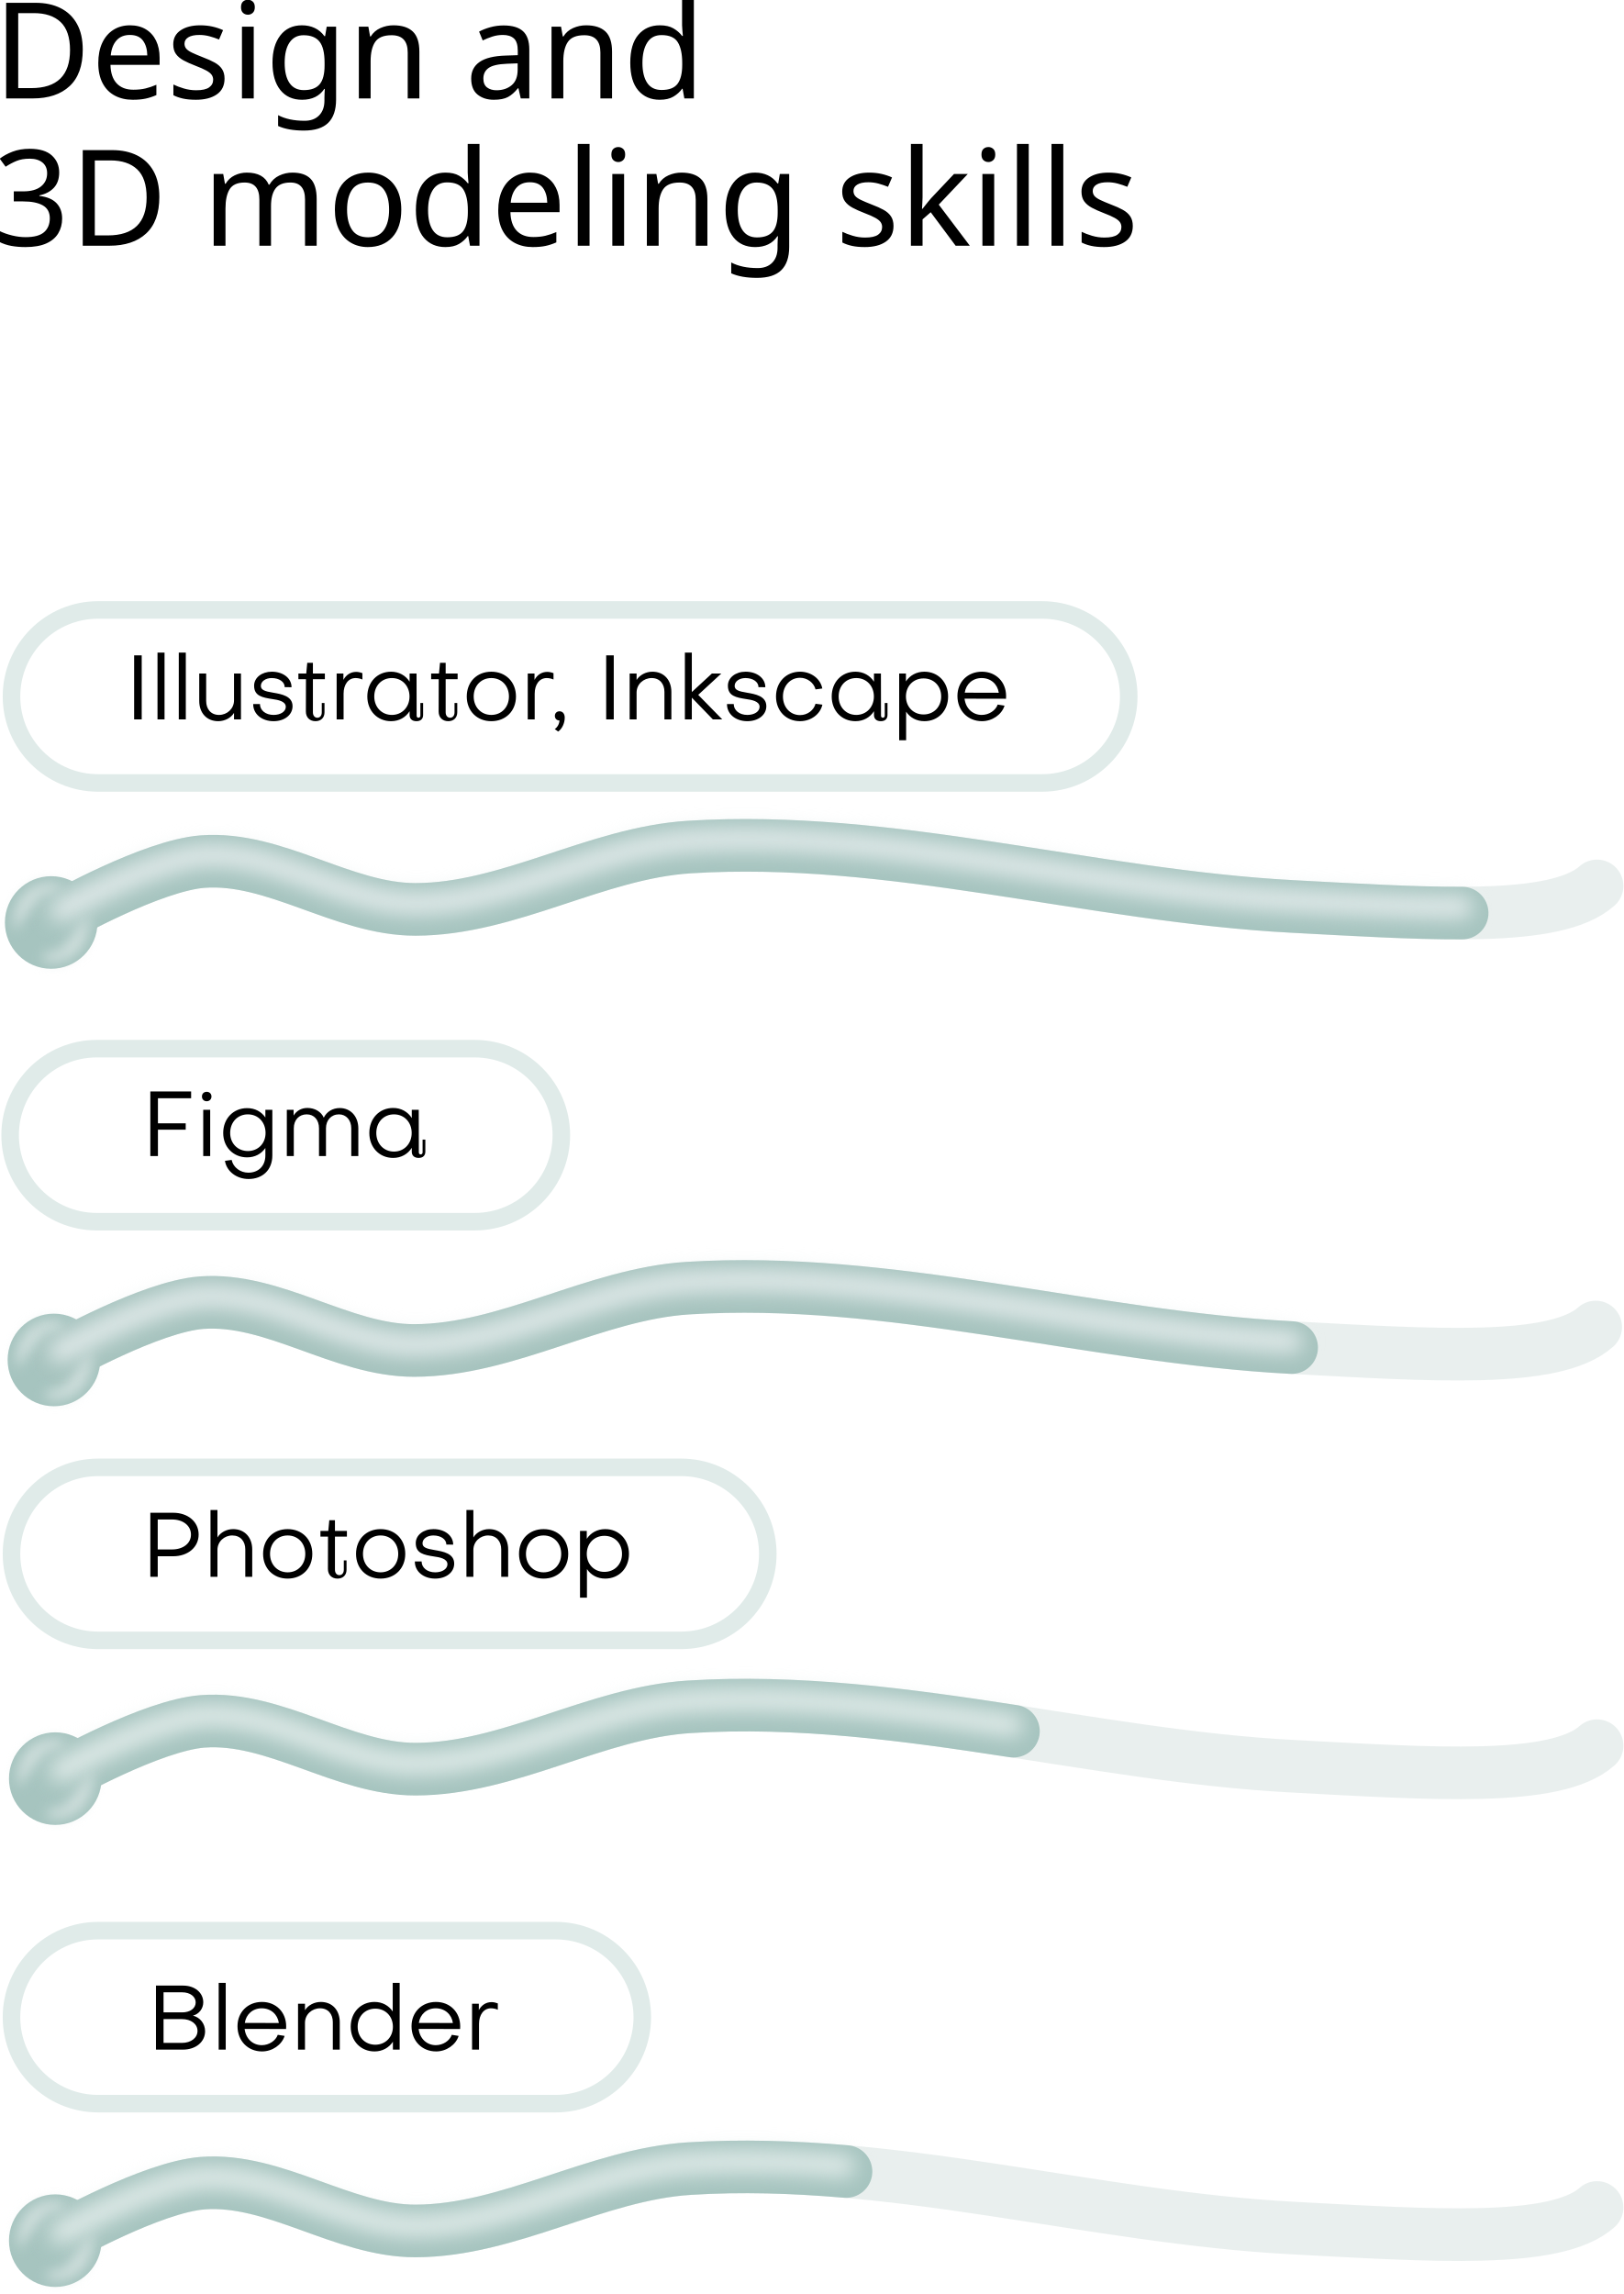
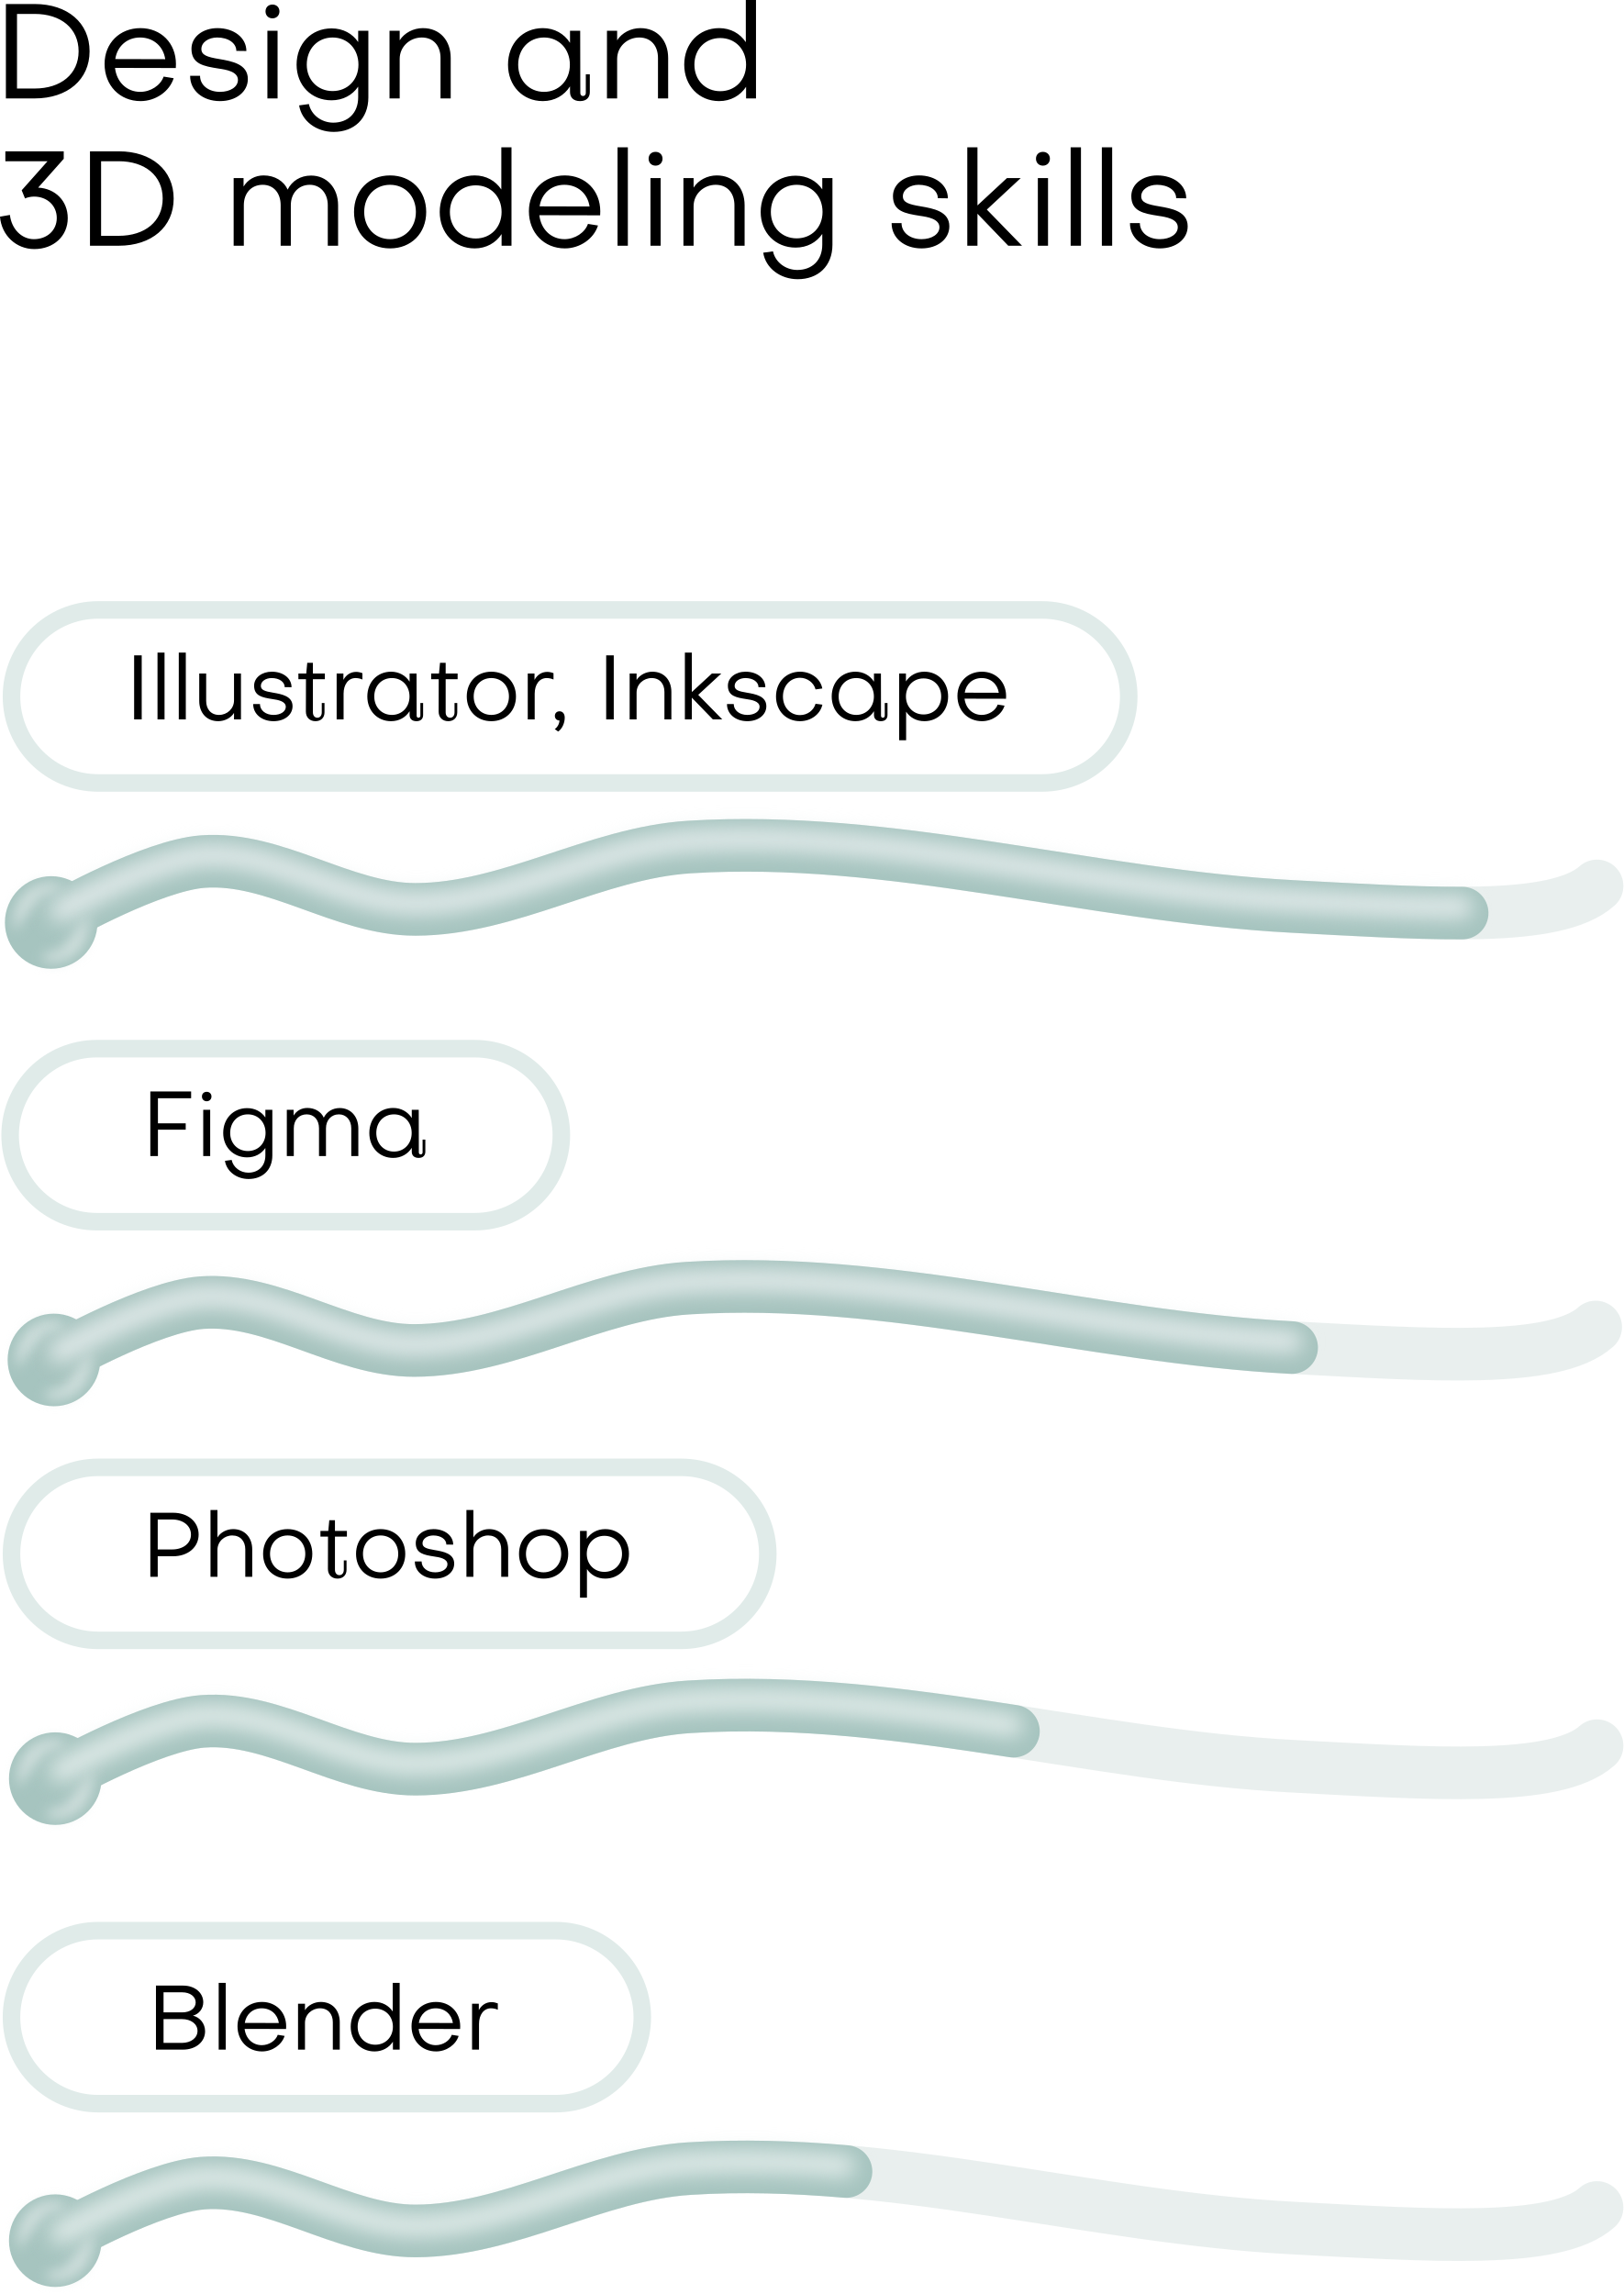
<svg xmlns="http://www.w3.org/2000/svg" xmlns:xlink="http://www.w3.org/1999/xlink" width="1851.619" height="2616.312" viewBox="0 0 1851.619 2616.312" version="1.1" id="svg1" xml:space="preserve">
  <defs id="defs1">
    <linearGradient id="linearGradient4">
      <stop style="stop-color:#e0ebe9;stop-opacity:1;" offset="0" id="stop4" />
      <stop style="stop-color:#b3cfc9;stop-opacity:1;" offset="1" id="stop5" />
    </linearGradient>
    <linearGradient xlink:href="#linearGradient4" id="linearGradient16" gradientUnits="userSpaceOnUse" gradientTransform="translate(83.72151,235.6346)" x1="3643.253" y1="4683.325" x2="3663.505" y2="4740.065" />
    <filter style="color-interpolation-filters:sRGB" id="filter60" x="-0.037" y="-0.49" width="1.074" height="1.981">
      <feGaussianBlur stdDeviation="11.422" id="feGaussianBlur60" />
    </filter>
    <filter style="color-interpolation-filters:sRGB" id="filter59" x="-0.045" y="-0.49" width="1.089" height="1.981">
      <feGaussianBlur stdDeviation="11.422" id="feGaussianBlur59" />
    </filter>
    <filter style="color-interpolation-filters:sRGB" id="filter61" x="-0.028" y="-0.491" width="1.057" height="1.981">
      <feGaussianBlur stdDeviation="11.422" id="feGaussianBlur61" />
    </filter>
    <filter style="color-interpolation-filters:sRGB" id="filter1" x="-0.294" y="-0.284" width="1.587" height="1.569">
      <feGaussianBlur stdDeviation="5.01" id="feGaussianBlur1" />
    </filter>
    <filter style="color-interpolation-filters:sRGB" id="filter1-7" x="-0.294" y="-0.284" width="1.587" height="1.569">
      <feGaussianBlur stdDeviation="5.01" id="feGaussianBlur1-5" />
    </filter>
    <filter style="color-interpolation-filters:sRGB" id="filter1-6" x="-0.294" y="-0.284" width="1.587" height="1.569">
      <feGaussianBlur stdDeviation="5.01" id="feGaussianBlur1-7" />
    </filter>
    <filter style="color-interpolation-filters:sRGB" id="filter1-7-5" x="-0.294" y="-0.284" width="1.587" height="1.569">
      <feGaussianBlur stdDeviation="5.01" id="feGaussianBlur1-5-3" />
    </filter>
  </defs>
  <g id="layer1" transform="translate(-7273.928,-4450.184)">
    <g id="g10" transform="translate(0,-112.6951)">
      <path style="fill:none;stroke:#a6c4bf;stroke-width:60;stroke-linecap:round;stroke-linejoin:round;stroke-dasharray:none;stroke-opacity:1" d="m 7342.2,6111.365 c 0,0 103.796,-58.43 161.339,-62.759 82.719,-6.223 159.863,54.631 242.816,54.501 106.713,-0.167 205.644,-64.382 312.146,-71.091 230.22,-14.502 458.345,55.637 688.702,67.788" id="path31-9" />
      <g id="g9" transform="translate(0,661.1209)">
        <g id="g2-4" transform="translate(-1.545175,-28.01678)">
          <g id="g34-8" transform="matrix(1.235173,0,0,1.2333,-1523.59,-872.1249)" style="stroke-width:0.81">
            <rect style="fill:none;fill-opacity:1;stroke:#e0ebe9;stroke-width:16.204;stroke-linecap:round;stroke-linejoin:round;stroke-miterlimit:4.7;stroke-dasharray:none;stroke-opacity:1" id="rect16-4" width="509.012" height="160" x="7133.104" y="4863.298" ry="80" rx="80" />
          </g>
          <g id="g23-1" transform="translate(-18.75,-42.36125)">
            <circle style="fill:#a6c4bf;fill-opacity:1;stroke:none;stroke-width:15;stroke-linecap:round;stroke-linejoin:round;stroke-miterlimit:4.7;stroke-dasharray:none;stroke-opacity:1" id="circle2-3" cx="7355.712" cy="5523.163" r="52.798" />
            <g id="g66-1" transform="matrix(0.9987407,0,0,0.9987308,3624.451,596.0305)" style="stroke-width:1.001">
              <path style="fill:none;stroke:#a8c2be;stroke-width:60.076;stroke-linecap:round;stroke-linejoin:round;stroke-dasharray:none;stroke-opacity:0.25" d="m 3742.758,4930.85 c 0,0 103.927,-58.504 161.542,-62.839 82.823,-6.231 160.065,54.7 243.122,54.57 106.847,-0.168 205.903,-64.464 312.539,-71.182 230.511,-14.521 458.923,55.708 689.57,67.874 158.992,8.387 300.068,18.598 347.237,-23.497" id="path33-0" />
            </g>
          </g>
          <g id="g3-8-6" transform="matrix(1.302987,0,0,1.303326,2473.678,-682.908)" style="stroke-width:0.767">
            <path style="fill:#d0dfdd;fill-opacity:1;stroke:none;stroke-width:0.767px;stroke-linecap:butt;stroke-linejoin:miter;stroke-opacity:1;filter:url(#filter1-7-5)" d="m 3737.124,4702.609 3.453,-6.905 c 0,0 -19.611,-5.939 -32.455,9.253 -12.844,15.192 -7.32,31.903 -7.32,31.903 0,0 20.302,-32.317 27.345,-33.146 7.043,-0.829 8.977,-1.105 8.977,-1.105 z" id="path2-2-4" />
            <path style="mix-blend-mode:normal;fill:#d0dfdd;fill-opacity:1;stroke:none;stroke-width:0.767px;stroke-linecap:butt;stroke-linejoin:miter;stroke-opacity:1;filter:url(#filter1-7-5)" d="m 3760.511,4736.912 3.453,-6.905 c 0,0 -19.611,-5.939 -32.455,9.253 -12.844,15.192 -7.32,31.903 -7.32,31.903 0,0 20.302,-32.317 27.345,-33.146 7.043,-0.829 8.977,-1.105 8.977,-1.105 z" id="path1-2-9" transform="rotate(180,3744.106,4746.367)" />
          </g>
        </g>
        <path d="m 7485.755,5190.151 v -7.215 h -31.682 v -28.649 h 37.851 v -7.737 h -46.529 v 73.715 h 8.678 v -30.113 z m 27.917,-22.69 h -7.947 v 52.803 h 7.947 z m -9.41,-15.161 c 0,3.137 2.196,5.437 5.437,5.437 3.137,0 5.437,-2.3 5.437,-5.437 0,-3.137 -2.3,-5.333 -5.437,-5.333 -3.241,0 -5.437,2.196 -5.437,5.333 z m 72.565,41.615 c 0,11.92 -8.469,20.598 -20.18,20.598 -11.606,0 -20.18,-8.678 -20.18,-20.598 0,-12.338 8.469,-21.226 20.18,-21.226 11.711,0 20.18,8.888 20.18,21.226 z m -19.344,52.489 c 15.684,0 27.081,-10.038 27.081,-26.976 v -51.966 h -7.947 v 8.783 c -4.496,-6.587 -11.711,-10.665 -20.807,-10.665 -15.789,0 -27.29,11.92 -27.29,28.336 0,16.102 11.502,27.813 27.29,27.813 8.888,0 16.207,-3.973 20.807,-10.665 v 8.365 c 0,12.443 -8.156,19.762 -19.448,19.762 -9.201,0 -17.252,-6.064 -19.03,-14.534 l -7.633,1.046 c 1.882,12.024 13.279,20.703 26.977,20.703 z m 104.037,-80.929 c -8.365,0 -14.952,4.287 -18.298,10.979 -2.928,-6.692 -10.038,-11.083 -18.716,-11.083 -6.796,0 -12.338,3.241 -15.684,8.678 v -6.587 h -7.737 v 52.803 h 7.947 v -31.682 c 0,-9.515 5.96,-15.893 14.743,-15.893 8.469,0 14.011,6.378 14.011,15.893 v 31.682 h 7.947 v -31.682 c 0,-9.306 6.064,-15.893 14.848,-15.893 8.156,0 14.011,6.587 14.011,15.893 v 31.682 h 8.051 v -31.577 c 0,-13.593 -8.783,-23.212 -21.121,-23.212 z m 61.795,49.666 c -11.711,0 -20.18,-8.992 -20.18,-21.226 0,-12.338 8.469,-21.226 20.18,-21.226 11.606,0 20.18,8.888 20.18,21.226 0,12.233 -8.574,21.226 -20.18,21.226 z m 20.285,-38.269 c -4.496,-7.11 -12.129,-11.502 -21.226,-11.502 -15.789,0 -27.186,12.024 -27.186,28.545 0,16.416 11.397,28.44 27.186,28.44 9.201,0 16.73,-4.391 21.226,-11.502 v 4.392 c 0,4.182 2.614,7.11 7.842,7.11 5.228,0 7.633,-3.032 7.633,-7.11 v -13.802 h -3.137 v 14.638 c 0,1.359 -0.941,2.3 -2.196,2.3 -1.255,0 -2.091,-0.941 -2.091,-2.3 l -0.104,-48.62 h -7.947 z" id="text9" style="font-size:104.56px;line-height:1;font-family:Subjectivity;-inkscape-font-specification:Subjectivity;stroke-width:1" aria-label="Figma" />
      </g>
      <path style="fill:none;stroke:#e1eaea;stroke-width:25.032;stroke-linecap:round;stroke-linejoin:round;stroke-dasharray:none;stroke-opacity:1;filter:url(#filter61)" d="m 3742.758,4729.415 c 0,0 103.927,-58.504 161.542,-62.839 82.823,-6.231 160.065,54.7 243.122,54.57 106.847,-0.168 205.903,-64.464 312.539,-71.182 230.511,-14.521 458.923,55.708 689.57,67.874" id="path32-9" transform="matrix(0.9987407,0,0,0.9987308,3604.156,1381.092)" />
    </g>
    <g id="g11" transform="translate(0,-112.6951)">
      <g id="g35" transform="matrix(1.235173,0,0,1.2333,-1523.589,-369.2951)" style="stroke-width:0.81">
        <rect style="fill:none;fill-opacity:1;stroke:#e0ebe9;stroke-width:16.204;stroke-linecap:round;stroke-linejoin:round;stroke-miterlimit:4.7;stroke-dasharray:none;stroke-opacity:1" id="rect15" width="1031.722" height="160" x="7133.105" y="4563.208" ry="80" rx="80" />
        <path style="font-size:53.69px;line-height:1;font-family:Subjectivity;-inkscape-font-specification:Subjectivity;stroke-width:0.81" d="m 7253.36,4605.207 h -6.998 v 59.207 h 6.998 z m 21.079,-2.52 h -6.492 v 61.727 h 6.492 z m 19.645,0 h -6.493 v 61.727 h 6.493 z m 30.691,57.611 c -7.588,0 -11.889,-5.458 -11.889,-12.933 v -25.362 h -6.408 v 25.362 c 0,10.833 6.661,18.728 17.538,18.728 5.902,0 11.72,-2.939 14.587,-7.642 v 5.963 h 6.408 v -42.411 h -6.408 v 24.858 c 0,7.726 -6.408,13.437 -13.828,13.437 z m 50.336,5.795 c 10.202,0 17.538,-5.878 17.538,-13.857 0,-9.406 -10.118,-11.169 -17.959,-12.513 -7.756,-1.26 -11.298,-2.52 -11.298,-6.298 0,-4.199 4.469,-7.223 9.95,-7.223 6.998,0 12.056,3.527 12.056,8.399 l 6.324,0.083 c 0,-8.314 -7.757,-14.361 -18.212,-14.361 -9.19,0 -16.357,5.46 -16.357,12.934 0,9.574 7.504,10.917 17.116,12.429 4.637,0.672 12.142,1.848 12.142,7.139 0,4.283 -4.722,7.475 -11.298,7.475 -7.251,0 -12.563,-4.199 -12.563,-10.078 h -6.239 c -0.084,9.154 7.842,15.873 18.802,15.873 z m 44.518,-8.146 c 0,3.023 -1.686,4.954 -4.047,4.954 -2.361,0 -4.131,-1.847 -4.131,-5.039 v -30.569 h 11.045 v -5.291 h -11.045 v -9.91 h -5.228 l -0.927,9.91 h -7.251 v 5.291 h 6.998 l -0.084,29.897 c 0,5.543 3.71,8.902 8.853,8.902 4.975,0 8.348,-3.107 8.348,-8.23 v -8.566 h -2.53 z m 31.787,-37.456 c -5.227,0 -9.275,2.771 -11.804,7.39 v -5.878 h -6.24 v 42.411 h 6.408 v -23.767 c 0,-8.482 4.385,-14.444 11.045,-14.444 1.687,0 4.132,0.337 6.324,1.344 v -5.879 c -1.939,-0.755 -3.962,-1.175 -5.733,-1.175 z m 32.967,39.807 c -9.443,0 -16.273,-7.223 -16.273,-17.048 0,-9.909 6.83,-17.048 16.273,-17.048 9.359,0 16.273,7.139 16.273,17.048 0,9.826 -6.913,17.048 -16.273,17.048 z m 16.357,-30.737 c -3.625,-5.71 -9.78,-9.237 -17.116,-9.237 -12.732,0 -21.922,9.658 -21.922,22.926 0,13.185 9.191,22.843 21.922,22.843 7.42,0 13.491,-3.527 17.116,-9.238 v 3.527 c 0,3.359 2.108,5.711 6.324,5.711 4.216,0 6.155,-2.436 6.155,-5.711 v -11.085 h -2.53 v 11.757 c 0,1.092 -0.759,1.847 -1.771,1.847 -1.011,0 -1.686,-0.756 -1.686,-1.847 l -0.084,-39.051 h -6.408 z m 41.483,28.386 c 0,3.023 -1.686,4.954 -4.047,4.954 -2.361,0 -4.132,-1.847 -4.132,-5.039 v -30.569 h 11.045 v -5.291 h -11.045 v -9.91 h -5.227 l -0.927,9.91 h -7.251 v 5.291 h 6.998 l -0.084,29.897 c 0,5.543 3.71,8.902 8.853,8.902 4.974,0 8.347,-3.107 8.347,-8.23 v -8.566 h -2.53 z m 56.744,-14.697 c 0,-13.437 -9.443,-22.926 -22.765,-22.926 -13.322,0 -22.681,9.49 -22.681,22.926 0,13.353 9.358,22.843 22.681,22.843 13.322,0 22.765,-9.49 22.765,-22.843 z m -6.492,0 c 0,9.826 -6.829,17.048 -16.273,17.048 -9.444,0 -16.273,-7.223 -16.273,-17.048 0,-9.909 6.829,-17.048 16.273,-17.048 9.443,0 16.273,7.139 16.273,17.048 z m 35.412,-22.759 c -5.228,0 -9.274,2.771 -11.804,7.39 v -5.878 h -6.239 v 42.411 h 6.408 v -23.767 c 0,-8.482 4.385,-14.444 11.046,-14.444 1.686,0 4.132,0.337 6.324,1.344 v -5.879 c -1.939,-0.755 -3.963,-1.175 -5.734,-1.175 z m 6.998,40.647 c 0,2.603 1.77,4.283 4.215,4.283 0,2.94 -1.771,6.215 -4.3,7.978 l 3.12,2.268 c 3.541,-2.352 6.071,-7.643 6.071,-12.849 0,-3.528 -1.855,-5.879 -4.806,-5.879 -2.446,0 -4.3,1.68 -4.3,4.199 z m 54.384,-55.932 h -6.999 v 59.207 h 6.999 z m 34.991,20.995 c 7.504,0 11.804,5.375 11.804,12.849 v 25.363 h 6.408 v -25.363 c 0,-10.833 -6.661,-18.727 -17.537,-18.727 -5.902,0 -11.635,2.939 -14.586,7.642 v -5.962 h -6.408 v 42.411 h 6.408 v -24.775 c 0,-7.81 6.492,-13.437 13.912,-13.437 z m 30.69,-23.515 v 61.727 h 6.408 v -20.072 l 19.392,20.072 h 8.685 l -22.175,-22.675 21.331,-19.735 h -8.684 l -18.549,17.132 v -36.448 z m 57.671,63.406 c 10.203,0 17.538,-5.878 17.538,-13.857 0,-9.406 -10.118,-11.169 -17.959,-12.513 -7.757,-1.26 -11.298,-2.52 -11.298,-6.298 0,-4.199 4.469,-7.223 9.949,-7.223 6.998,0 12.057,3.527 12.057,8.399 l 6.324,0.083 c 0,-8.314 -7.757,-14.361 -18.212,-14.361 -9.19,0 -16.357,5.46 -16.357,12.934 0,9.574 7.504,10.917 17.116,12.429 4.638,0.672 12.142,1.848 12.142,7.139 0,4.283 -4.722,7.475 -11.299,7.475 -7.251,0 -12.563,-4.199 -12.563,-10.078 h -6.239 c -0.084,9.154 7.841,15.873 18.802,15.873 z m 69.223,-30.234 c -1.602,-8.986 -10.286,-15.536 -20.573,-15.536 -12.816,0 -22.174,9.658 -22.174,22.926 0,13.269 9.275,22.843 22.174,22.843 10.034,0 18.718,-6.383 20.658,-15.285 l -6.324,-0.84 c -1.687,6.047 -7.42,10.498 -14.334,10.498 -9.021,0 -15.767,-7.222 -15.767,-17.216 0,-9.993 6.83,-17.3 15.767,-17.3 6.746,0 12.732,4.535 14.334,10.749 z m 31.365,24.439 c -9.443,0 -16.273,-7.223 -16.273,-17.048 0,-9.909 6.829,-17.048 16.273,-17.048 9.359,0 16.273,7.139 16.273,17.048 0,9.826 -6.914,17.048 -16.273,17.048 z m 16.357,-30.737 c -3.626,-5.71 -9.78,-9.237 -17.116,-9.237 -12.732,0 -21.922,9.658 -21.922,22.926 0,13.185 9.191,22.843 21.922,22.843 7.42,0 13.49,-3.527 17.116,-9.238 v 3.527 c 0,3.359 2.108,5.711 6.324,5.711 4.216,0 6.155,-2.436 6.155,-5.711 v -11.085 h -2.53 v 11.757 c 0,1.092 -0.759,1.847 -1.771,1.847 -1.012,0 -1.686,-0.756 -1.686,-1.847 l -0.084,-39.051 h -6.408 z m 62.056,13.689 c 0,9.574 -6.829,16.628 -16.273,16.628 -9.443,0 -16.273,-7.055 -16.273,-16.628 0,-9.658 6.829,-16.712 16.273,-16.712 9.359,0 16.273,6.887 16.273,16.712 z m -32.377,40.479 v -26.454 c 3.625,5.543 9.612,8.818 16.863,8.818 12.732,0 21.922,-9.658 21.922,-22.843 0,-13.269 -9.275,-22.926 -21.922,-22.926 -7.335,0 -13.406,3.443 -17.032,8.986 v -7.306 h -6.239 v 61.726 z m 54.13,-44.006 c 1.181,-7.978 7.336,-13.521 15.598,-13.521 8.431,0 14.671,5.543 15.851,13.605 z m 30.438,11.002 c -1.939,5.543 -8.178,9.574 -14.755,9.574 -8.431,0 -14.839,-6.131 -15.851,-15.033 l 38.279,0.083 c 0.084,-0.924 0.084,-1.764 0.084,-2.519 0,-13.017 -9.359,-22.507 -22.343,-22.507 -13.153,0 -22.597,9.49 -22.597,22.423 0,13.521 9.527,23.347 22.681,23.347 9.443,0 18.212,-6.047 20.826,-14.361 z" id="text3" aria-label="Illustrator, Inkscape" />
      </g>
      <circle style="fill:#a6c4bf;fill-opacity:1;stroke:none;stroke-width:15;stroke-linecap:round;stroke-linejoin:round;stroke-miterlimit:4.7;stroke-dasharray:none;stroke-opacity:1" id="circle1" cx="7332.322" cy="5614.979" r="52.798" />
      <path style="fill:none;stroke:#a8c2be;stroke-width:60;stroke-linecap:round;stroke-linejoin:round;stroke-dasharray:none;stroke-opacity:0.25" d="m 7343.746,5608.296 c 0,0 103.796,-58.43 161.339,-62.759 82.719,-6.223 159.863,54.631 242.816,54.501 106.713,-0.167 205.644,-64.382 312.146,-71.091 230.22,-14.502 458.345,55.637 688.702,67.788 158.791,8.376 299.69,18.575 346.799,-23.467" id="path30-9" />
      <path style="fill:none;stroke:#a6c4bf;stroke-width:60;stroke-linecap:round;stroke-linejoin:round;stroke-dasharray:none;stroke-opacity:1" d="m 7343.746,5608.296 c 0,0 103.796,-58.43 161.339,-62.759 82.719,-6.223 159.863,54.631 242.816,54.501 106.713,-0.167 205.644,-64.382 312.146,-71.091 230.22,-14.502 458.345,55.637 688.702,67.788 69.941,3.689 136.411,7.732 192.924,7.509" id="path3" />
      <path style="fill:none;stroke:#e1eaea;stroke-width:25.032;stroke-linecap:round;stroke-linejoin:round;stroke-dasharray:none;stroke-opacity:1;filter:url(#filter61)" d="m 3742.758,4729.415 c 0,0 103.927,-58.504 161.542,-62.839 82.823,-6.231 160.065,54.7 243.122,54.57 106.847,-0.168 205.903,-64.464 312.539,-71.182 230.511,-14.521 458.923,55.708 689.57,67.874 70.029,3.694 136.583,7.742 193.167,7.519" id="path4" transform="matrix(0.9987407,0,0,0.9987308,3605.701,878.0219)" />
      <path style="fill:#d0dfdd;fill-opacity:1;stroke:none;stroke-width:0.767px;stroke-linecap:butt;stroke-linejoin:miter;stroke-opacity:1;filter:url(#filter1)" d="m 3737.124,4702.609 3.453,-6.905 c 0,0 -19.611,-5.939 -32.455,9.253 -12.844,15.192 -7.32,31.903 -7.32,31.903 0,0 20.302,-32.317 27.345,-33.146 7.043,-0.829 8.977,-1.105 8.977,-1.105 z" id="path2" transform="matrix(1.302987,0,0,1.303326,2469.038,-548.7301)" />
      <path style="mix-blend-mode:normal;fill:#d0dfdd;fill-opacity:1;stroke:none;stroke-width:0.767px;stroke-linecap:butt;stroke-linejoin:miter;stroke-opacity:1;filter:url(#filter1)" d="m 3760.511,4736.912 3.453,-6.905 c 0,0 -19.611,-5.939 -32.455,9.253 -12.844,15.192 -7.32,31.903 -7.32,31.903 0,0 20.302,-32.317 27.345,-33.146 7.043,-0.829 8.977,-1.105 8.977,-1.105 z" id="path1" transform="matrix(-1.302987,0,0,-1.303326,12226.08,11823.397)" />
    </g>
    <g id="g2" transform="translate(0,997.9126)">
      <g id="g34" transform="matrix(1.235173,0,0,1.2333,-1523.59,-872.1249)" style="stroke-width:0.81">
        <rect style="fill:none;fill-opacity:1;stroke:#e0ebe9;stroke-width:16.204;stroke-linecap:round;stroke-linejoin:round;stroke-miterlimit:4.7;stroke-dasharray:none;stroke-opacity:1" id="rect16" width="698.412" height="160" x="7133.105" y="4863.298" ry="80" rx="80" />
        <path style="font-size:53.69px;line-height:1;font-family:Subjectivity;-inkscape-font-specification:Subjectivity;stroke-width:0.81" d="m 7281.388,4911.511 c 10.286,0 17.453,5.795 17.453,13.941 0.084,8.062 -7.167,13.773 -17.453,13.773 h -13.238 v -27.714 z m -13.238,34.012 h 14.165 c 13.828,0 23.608,-8.398 23.608,-20.072 0,-11.757 -9.78,-20.155 -23.523,-20.155 h -21.079 v 59.207 h 6.829 z m 87.266,-6.383 c 0,-10.834 -6.83,-18.728 -17.622,-18.728 -5.902,0 -11.635,2.939 -14.502,7.726 v -25.362 h -6.408 v 61.726 h 6.408 v -24.775 c 0,-7.81 6.324,-13.437 13.659,-13.437 7.589,0 12.057,5.375 12.057,12.849 v 25.362 h 6.408 z m 55.48,4.199 c 0,-13.437 -9.444,-22.927 -22.765,-22.927 -13.322,0 -22.681,9.49 -22.681,22.927 0,13.353 9.359,22.843 22.681,22.843 13.322,0 22.765,-9.49 22.765,-22.843 z m -6.492,0 c 0,9.826 -6.83,17.048 -16.273,17.048 -9.443,0 -16.273,-7.222 -16.273,-17.048 0,-9.91 6.829,-17.048 16.273,-17.048 9.443,0 16.273,7.138 16.273,17.048 z m 35.581,14.697 c 0,3.023 -1.686,4.955 -4.047,4.955 -2.361,0 -4.132,-1.847 -4.132,-5.039 v -30.57 h 11.045 v -5.291 h -11.045 v -9.909 h -5.228 l -0.928,9.909 H 7418.4 v 5.291 h 6.998 l -0.084,29.897 c 0,5.543 3.71,8.902 8.853,8.902 4.975,0 8.347,-3.107 8.347,-8.23 v -8.566 h -2.53 z m 56.744,-14.697 c 0,-13.437 -9.443,-22.927 -22.765,-22.927 -13.322,0 -22.681,9.49 -22.681,22.927 0,13.353 9.359,22.843 22.681,22.843 13.322,0 22.765,-9.49 22.765,-22.843 z m -6.492,0 c 0,9.826 -6.829,17.048 -16.273,17.048 -9.443,0 -16.273,-7.222 -16.273,-17.048 0,-9.91 6.83,-17.048 16.273,-17.048 9.443,0 16.273,7.138 16.273,17.048 z m 34.148,22.843 c 10.202,0 17.537,-5.879 17.537,-13.857 0,-9.406 -10.118,-11.169 -17.959,-12.513 -7.756,-1.259 -11.298,-2.519 -11.298,-6.298 0,-4.199 4.469,-7.222 9.95,-7.222 6.998,0 12.057,3.527 12.057,8.398 l 6.324,0.083 c 0,-8.314 -7.757,-14.361 -18.212,-14.361 -9.19,0 -16.357,5.458 -16.357,12.933 0,9.573 7.504,10.917 17.116,12.429 4.637,0.672 12.142,1.848 12.142,7.139 0,4.283 -4.722,7.474 -11.298,7.474 -7.251,0 -12.563,-4.199 -12.563,-10.078 h -6.239 c -0.084,9.154 7.841,15.872 18.802,15.872 z m 67.368,-27.042 c 0,-10.834 -6.83,-18.728 -17.622,-18.728 -5.901,0 -11.635,2.939 -14.502,7.726 v -25.362 h -6.408 v 61.726 h 6.408 v -24.775 c 0,-7.81 6.324,-13.437 13.659,-13.437 7.588,0 12.057,5.375 12.057,12.849 v 25.362 h 6.409 z m 55.478,4.199 c 0,-13.437 -9.443,-22.927 -22.765,-22.927 -13.322,0 -22.68,9.49 -22.68,22.927 0,13.353 9.359,22.843 22.68,22.843 13.322,0 22.765,-9.49 22.765,-22.843 z m -6.492,0 c 0,9.826 -6.83,17.048 -16.273,17.048 -9.443,0 -16.273,-7.222 -16.273,-17.048 0,-9.91 6.83,-17.048 16.273,-17.048 9.443,0 16.273,7.138 16.273,17.048 z m 56.154,0 c 0,9.574 -6.829,16.628 -16.273,16.628 -9.444,0 -16.273,-7.054 -16.273,-16.628 0,-9.658 6.83,-16.712 16.273,-16.712 9.359,0 16.273,6.886 16.273,16.712 z m -32.377,40.478 v -26.454 c 3.626,5.543 9.612,8.818 16.863,8.818 12.732,0 21.922,-9.658 21.922,-22.843 0,-13.269 -9.275,-22.927 -21.922,-22.927 -7.335,0 -13.406,3.443 -17.032,8.986 v -7.307 h -6.239 v 61.726 z" id="text4-5" aria-label="Photoshop" />
      </g>
      <g id="g23" transform="translate(-18.75,-42.36125)">
        <circle style="fill:#a6c4bf;fill-opacity:1;stroke:none;stroke-width:15;stroke-linecap:round;stroke-linejoin:round;stroke-miterlimit:4.7;stroke-dasharray:none;stroke-opacity:1" id="circle2" cx="7355.712" cy="5523.163" r="52.798" />
        <g id="g66" transform="matrix(0.9987407,0,0,0.9987308,3624.451,596.0305)" style="stroke-width:1.001">
          <path style="fill:none;stroke:#a8c2be;stroke-width:60.076;stroke-linecap:round;stroke-linejoin:round;stroke-dasharray:none;stroke-opacity:0.25" d="m 3742.758,4930.85 c 0,0 103.927,-58.504 161.542,-62.839 82.823,-6.231 160.065,54.7 243.122,54.57 106.847,-0.168 205.903,-64.464 312.539,-71.182 230.511,-14.521 458.923,55.708 689.57,67.874 158.992,8.387 300.068,18.598 347.237,-23.497" id="path33" />
          <path style="fill:none;stroke:#a6c4bf;stroke-width:60.076;stroke-linecap:round;stroke-linejoin:round;stroke-dasharray:none;stroke-opacity:1" d="m 3742.758,4930.85 c 0,0 103.927,-58.504 161.542,-62.839 82.823,-6.231 160.065,54.7 243.122,54.57 106.847,-0.168 205.903,-64.464 312.539,-71.182 123.808,-7.799 247.011,8.85 370.281,27.821" id="path43" />
          <path style="fill:none;stroke:#e0ebe9;stroke-width:25.032;stroke-linecap:round;stroke-linejoin:round;stroke-dasharray:none;stroke-opacity:1;filter:url(#filter60)" d="m 3742.758,4924.508 c 0,0 103.927,-58.504 161.542,-62.839 82.823,-6.231 160.065,54.7 243.122,54.57 106.847,-0.168 205.903,-64.464 312.539,-71.182 123.301,-7.767 246.002,8.714 368.765,27.587" id="path34" />
        </g>
      </g>
      <g id="g3-8" transform="matrix(1.302987,0,0,1.303326,2473.678,-682.908)" style="stroke-width:0.767">
        <path style="fill:#d0dfdd;fill-opacity:1;stroke:none;stroke-width:0.767px;stroke-linecap:butt;stroke-linejoin:miter;stroke-opacity:1;filter:url(#filter1-7)" d="m 3737.124,4702.609 3.453,-6.905 c 0,0 -19.611,-5.939 -32.455,9.253 -12.844,15.192 -7.32,31.903 -7.32,31.903 0,0 20.302,-32.317 27.345,-33.146 7.043,-0.829 8.977,-1.105 8.977,-1.105 z" id="path2-2" />
        <path style="mix-blend-mode:normal;fill:#d0dfdd;fill-opacity:1;stroke:none;stroke-width:0.767px;stroke-linecap:butt;stroke-linejoin:miter;stroke-opacity:1;filter:url(#filter1-7)" d="m 3760.511,4736.912 3.453,-6.905 c 0,0 -19.611,-5.939 -32.455,9.253 -12.844,15.192 -7.32,31.903 -7.32,31.903 0,0 20.302,-32.317 27.345,-33.146 7.043,-0.829 8.977,-1.105 8.977,-1.105 z" id="path1-2" transform="rotate(180,3744.106,4746.367)" />
      </g>
    </g>
    <g id="g4" transform="translate(0,997.9126)">
      <g id="g33" transform="matrix(1.235173,0,0,1.2333,-1523.59,-713.8364)" style="stroke-width:0.81">
        <rect style="fill:none;fill-opacity:1;stroke:#e0ebe9;stroke-width:16.204;stroke-linecap:round;stroke-linejoin:round;stroke-miterlimit:4.7;stroke-dasharray:none;stroke-opacity:1" id="rect17" width="582.512" height="160" x="7133.105" y="5163.391" ry="80" rx="80" />
        <path style="font-size:53.69px;line-height:1;font-family:Subjectivity;-inkscape-font-specification:Subjectivity;stroke-width:0.81" d="m 7290.553,5245.197 c 8.347,0 14.334,4.534 14.334,10.917 0,6.383 -5.987,11.085 -14.334,11.085 h -17.032 v -22.002 z m 12.647,-15.453 c 0,5.458 -5.143,9.237 -12.395,9.237 h -17.285 v -18.559 h 17.285 c 7.251,0 12.395,3.947 12.395,9.322 z m -2.53,12.261 c 5.565,-1.428 9.528,-6.467 9.528,-12.345 0,-8.902 -7.841,-15.453 -18.549,-15.453 h -25.126 v 59.206 h 24.957 c 11.804,0 20.404,-7.138 20.404,-16.964 0,-6.971 -4.637,-12.933 -11.214,-14.445 z m 30.27,-30.318 h -6.492 v 61.726 h 6.492 z m 17.622,37.036 c 1.18,-7.978 7.335,-13.521 15.598,-13.521 8.431,0 14.671,5.543 15.851,13.605 z m 30.438,11.002 c -1.939,5.542 -8.178,9.574 -14.755,9.574 -8.432,0 -14.84,-6.131 -15.851,-15.033 l 38.279,0.084 c 0.084,-0.924 0.084,-1.764 0.084,-2.52 0,-13.017 -9.359,-22.507 -22.343,-22.507 -13.153,0 -22.597,9.49 -22.597,22.423 0,13.521 9.528,23.346 22.681,23.346 9.443,0 18.212,-6.046 20.826,-14.361 z m 39.038,-24.523 c 7.504,0 11.804,5.375 11.804,12.849 v 25.362 h 6.408 v -25.362 c 0,-10.833 -6.661,-18.727 -17.538,-18.727 -5.902,0 -11.635,2.939 -14.586,7.642 v -5.963 h -6.408 v 42.41 h 6.408 v -24.774 c 0,-7.81 6.492,-13.437 13.912,-13.437 z m 34.738,17.048 c 0,-9.658 6.829,-16.712 16.273,-16.712 9.443,0 16.273,7.055 16.273,16.712 0,9.574 -6.829,16.628 -16.273,16.628 -9.359,0 -16.273,-6.887 -16.273,-16.628 z m 32.377,-40.563 v 26.454 c -3.625,-5.459 -9.612,-8.818 -16.778,-8.818 -12.732,0 -22.006,9.657 -22.006,22.927 0,13.185 9.274,22.843 22.006,22.843 7.251,0 13.322,-3.443 16.947,-8.986 v 7.306 h 6.24 v -61.726 z m 24.115,37.036 c 1.18,-7.978 7.335,-13.521 15.598,-13.521 8.432,0 14.671,5.543 15.852,13.605 z m 30.438,11.002 c -1.939,5.542 -8.179,9.574 -14.755,9.574 -8.432,0 -14.84,-6.131 -15.851,-15.033 l 38.279,0.084 c 0.084,-0.924 0.084,-1.764 0.084,-2.52 0,-13.017 -9.359,-22.507 -22.343,-22.507 -13.154,0 -22.597,9.49 -22.597,22.423 0,13.521 9.528,23.346 22.681,23.346 9.443,0 18.212,-6.046 20.826,-14.361 z m 36.761,-30.234 c -5.227,0 -9.274,2.772 -11.804,7.391 v -5.879 h -6.239 v 42.41 h 6.408 v -23.767 c 0,-8.482 4.384,-14.445 11.045,-14.445 1.686,0 4.132,0.337 6.324,1.344 v -5.879 c -1.939,-0.755 -3.963,-1.176 -5.734,-1.176 z" id="text5" aria-label="Blender" />
      </g>
      <g id="g24" transform="translate(-18.75,275.5079)">
        <circle style="fill:#a6c4bf;fill-opacity:1;stroke:none;stroke-width:15;stroke-linecap:round;stroke-linejoin:round;stroke-miterlimit:4.7;stroke-dasharray:none;stroke-opacity:1" id="circle3" cx="7355.712" cy="5732.237" r="52.798" />
        <g id="g65" transform="matrix(0.9987407,0,0,0.9987308,3624.451,610.5178)" style="stroke-width:1.001">
          <path style="fill:none;stroke:#a8c2be;stroke-width:60.076;stroke-linecap:round;stroke-linejoin:round;stroke-dasharray:none;stroke-opacity:0.25" d="m 3742.758,5125.415 c 0,0 103.927,-58.504 161.542,-62.839 82.823,-6.231 160.065,54.7 243.122,54.57 106.847,-0.168 205.903,-64.464 312.539,-71.182 230.511,-14.521 458.923,55.708 689.57,67.874 158.992,8.387 300.068,18.598 347.237,-23.497" id="path35" />
          <path style="fill:none;stroke:#a6c4bf;stroke-width:60.076;stroke-linecap:round;stroke-linejoin:round;stroke-dasharray:none;stroke-opacity:1" d="m 3742.758,5125.415 c 0,0 103.927,-58.504 161.542,-62.839 82.823,-6.231 160.065,54.7 243.122,54.57 106.847,-0.168 205.903,-64.464 312.539,-71.182 59.81,-3.768 119.478,-1.83 179.081,3.319" id="path44" />
          <path style="fill:none;stroke:#e0ebe9;stroke-width:25.032;stroke-linecap:round;stroke-linejoin:round;stroke-dasharray:none;stroke-opacity:1;filter:url(#filter59)" d="m 3742.758,5119.339 c 0,0 103.927,-58.504 161.542,-62.839 82.823,-6.231 160.065,54.7 243.122,54.57 106.847,-0.168 205.903,-64.464 312.539,-71.182 59.082,-3.722 118.026,-1.876 176.905,3.133" id="path36" />
        </g>
      </g>
      <g id="g3-0" transform="matrix(1.302987,0,0,1.303326,2473.678,-155.9651)" style="stroke-width:0.767">
        <path style="fill:#d0dfdd;fill-opacity:1;stroke:none;stroke-width:0.767px;stroke-linecap:butt;stroke-linejoin:miter;stroke-opacity:1;filter:url(#filter1-6)" d="m 3737.124,4702.609 3.453,-6.905 c 0,0 -19.611,-5.939 -32.455,9.253 -12.844,15.192 -7.32,31.903 -7.32,31.903 0,0 20.302,-32.317 27.345,-33.146 7.043,-0.829 8.977,-1.105 8.977,-1.105 z" id="path2-0" />
        <path style="mix-blend-mode:normal;fill:#d0dfdd;fill-opacity:1;stroke:none;stroke-width:0.767px;stroke-linecap:butt;stroke-linejoin:miter;stroke-opacity:1;filter:url(#filter1-6)" d="m 3760.511,4736.912 3.453,-6.905 c 0,0 -19.611,-5.939 -32.455,9.253 -12.844,15.192 -7.32,31.903 -7.32,31.903 0,0 20.302,-32.317 27.345,-33.146 7.043,-0.829 8.977,-1.105 8.977,-1.105 z" id="path1-3" transform="rotate(180,3744.106,4746.367)" />
      </g>
    </g>
-     <text xml:space="preserve" style="font-size:152.726px;line-height:1.1;font-family:Subjectivity;-inkscape-font-specification:Subjectivity;stroke-width:1" x="7266.139" y="4562.438" id="text11">
-       <tspan x="7266.139" y="4562.438" id="tspan12" style="stroke-width:1">Design and </tspan>
-       <tspan x="7266.139" y="4730.436" id="tspan13" style="stroke-width:1">3D modeling skills</tspan>
-     </text>
+     <g id="text11" style="font-size:152.726px;line-height:1.1;font-family:Subjectivity;-inkscape-font-specification:Subjectivity" aria-label="Design and &#10;3D modeling skills">
+       <path d="m 7376.102,4508.678 c 0,-32.378 -25.047,-53.912 -62.618,-53.912 h -32.836 v 107.672 h 32.836 c 37.571,0 62.618,-21.534 62.618,-53.76 z m -62.618,-42.611 c 29.934,0 50.094,16.494 50.094,42.611 0,25.963 -20.16,42.458 -50.094,42.458 h -20.16 v -85.068 z m 91.941,51.469 c 2.138,-14.509 13.287,-24.589 28.254,-24.589 15.273,0 26.574,10.08 28.712,24.742 z m 55.134,20.007 c -3.513,10.08 -14.814,17.411 -26.727,17.411 -15.273,0 -26.88,-11.149 -28.712,-27.338 l 69.338,0.153 c 0.153,-1.68 0.153,-3.207 0.153,-4.582 0,-23.672 -16.953,-40.931 -40.472,-40.931 -23.825,0 -40.931,17.258 -40.931,40.778 0,24.589 17.258,42.458 41.083,42.458 17.105,0 32.989,-10.996 37.723,-26.116 z m 64.298,27.949 c 18.48,0 31.767,-10.691 31.767,-25.2 0,-17.105 -18.327,-20.312 -32.531,-22.756 -14.051,-2.291 -20.465,-4.582 -20.465,-11.454 0,-7.636 8.095,-13.134 18.022,-13.134 12.676,0 21.84,6.415 21.84,15.273 l 11.454,0.153 c 0,-15.12 -14.051,-26.116 -32.989,-26.116 -16.647,0 -29.629,9.927 -29.629,23.52 0,17.411 13.593,19.854 31.003,22.604 8.4,1.222 21.992,3.36 21.992,12.982 0,7.789 -8.553,13.593 -20.465,13.593 -13.134,0 -22.756,-7.636 -22.756,-18.327 h -11.302 c -0.153,16.647 14.204,28.865 34.058,28.865 z m 65.672,-80.181 h -11.607 v 77.127 h 11.607 z m -13.745,-22.145 c 0,4.582 3.207,7.942 7.942,7.942 4.582,0 7.942,-3.36 7.942,-7.942 0,-4.582 -3.36,-7.789 -7.942,-7.789 -4.734,0 -7.942,3.207 -7.942,7.789 z m 105.992,60.785 c 0,17.411 -12.371,30.087 -29.476,30.087 -16.953,0 -29.476,-12.676 -29.476,-30.087 0,-18.022 12.371,-31.003 29.476,-31.003 17.105,0 29.476,12.982 29.476,31.003 z m -28.254,76.668 c 22.909,0 39.556,-14.662 39.556,-39.403 v -75.905 h -11.607 v 12.829 c -6.567,-9.622 -17.105,-15.578 -30.392,-15.578 -23.062,0 -39.861,17.411 -39.861,41.389 0,23.52 16.8,40.625 39.861,40.625 12.982,0 23.672,-5.804 30.392,-15.578 v 12.218 c 0,18.174 -11.913,28.865 -28.407,28.865 -13.44,0 -25.2,-8.858 -27.796,-21.229 l -11.149,1.527 c 2.749,17.564 19.396,30.24 39.403,30.24 z m 100.494,-107.672 c 13.593,0 21.382,9.774 21.382,23.367 v 46.123 h 11.607 v -46.123 c 0,-19.702 -12.065,-34.058 -31.767,-34.058 -10.691,0 -21.076,5.345 -26.422,13.898 v -10.844 h -11.607 v 77.127 h 11.607 v -45.054 c 0,-14.204 11.76,-24.436 25.2,-24.436 z m 139.439,62.007 c -17.105,0 -29.476,-13.134 -29.476,-31.003 0,-18.022 12.371,-31.003 29.476,-31.003 16.953,0 29.476,12.982 29.476,31.003 0,17.869 -12.524,31.003 -29.476,31.003 z m 29.629,-55.898 c -6.567,-10.385 -17.716,-16.8 -31.003,-16.8 -23.062,0 -39.709,17.564 -39.709,41.694 0,23.978 16.647,41.541 39.709,41.541 13.44,0 24.436,-6.415 31.003,-16.8 v 6.415 c 0,6.109 3.818,10.385 11.454,10.385 7.636,0 11.149,-4.429 11.149,-10.385 v -20.16 h -4.582 v 21.382 c 0,1.986 -1.375,3.36 -3.207,3.36 -1.833,0 -3.054,-1.375 -3.054,-3.36 l -0.153,-71.017 h -11.607 z m 78.959,-6.109 c 13.593,0 21.382,9.774 21.382,23.367 v 46.123 h 11.607 v -46.123 c 0,-19.702 -12.065,-34.058 -31.767,-34.058 -10.691,0 -21.076,5.345 -26.422,13.898 v -10.844 h -11.607 v 77.127 h 11.607 v -45.054 c 0,-14.204 11.76,-24.436 25.2,-24.436 z m 62.923,31.003 c 0,-17.564 12.371,-30.392 29.476,-30.392 17.105,0 29.476,12.829 29.476,30.392 0,17.411 -12.371,30.24 -29.476,30.24 -16.953,0 -29.476,-12.524 -29.476,-30.24 z m 58.647,-73.767 v 48.109 c -6.567,-9.927 -17.411,-16.036 -30.392,-16.036 -23.062,0 -39.861,17.564 -39.861,41.694 0,23.978 16.8,41.541 39.861,41.541 13.134,0 24.131,-6.262 30.698,-16.342 v 13.287 h 11.302 v -112.254 z" id="path5" />
+       <path d="m 7346.626,4622.765 h -66.589 v 11.302 h 48.109 l -29.476,33.142 3.818,9.316 c 2.444,-1.222 6.72,-2.138 10.233,-2.138 14.967,0 25.963,10.233 25.963,24.436 0,14.051 -10.996,24.131 -26.116,24.131 -14.051,0 -25.505,-11.607 -27.338,-27.643 l -11.302,1.985 c 1.68,21.382 18.48,36.96 39.098,36.96 22.145,0 38.181,-14.814 38.181,-35.28 0,-19.549 -14.051,-33.752 -33.752,-34.822 l 29.171,-32.836 z m 125.388,53.912 c 0,-32.378 -25.047,-53.912 -62.618,-53.912 h -32.836 v 107.672 h 32.836 c 37.571,0 62.618,-21.534 62.618,-53.76 z m -62.618,-42.611 c 29.934,0 50.094,16.494 50.094,42.611 0,25.963 -20.16,42.458 -50.094,42.458 h -20.16 v -85.068 z m 219.315,16.342 c -12.218,0 -21.84,6.262 -26.727,16.036 -4.276,-9.774 -14.662,-16.189 -27.338,-16.189 -9.927,0 -18.022,4.734 -22.909,12.676 v -9.622 h -11.302 v 77.127 h 11.607 v -46.276 c 0,-13.898 8.705,-23.214 21.534,-23.214 12.371,0 20.465,9.316 20.465,23.214 v 46.276 h 11.607 v -46.276 c 0,-13.593 8.858,-23.214 21.687,-23.214 11.913,0 20.465,9.622 20.465,23.214 v 46.276 h 11.76 v -46.123 c 0,-19.854 -12.829,-33.905 -30.851,-33.905 z m 131.344,41.541 c 0,-24.436 -17.105,-41.694 -41.236,-41.694 -24.131,0 -41.083,17.258 -41.083,41.694 0,24.284 16.953,41.541 41.083,41.541 24.131,0 41.236,-17.258 41.236,-41.541 z m -11.76,0 c 0,17.869 -12.371,31.003 -29.476,31.003 -17.105,0 -29.476,-13.134 -29.476,-31.003 0,-18.022 12.371,-31.003 29.476,-31.003 17.105,0 29.476,12.982 29.476,31.003 z m 38.792,0 c 0,-17.564 12.371,-30.392 29.476,-30.392 17.105,0 29.476,12.829 29.476,30.392 0,17.411 -12.371,30.24 -29.476,30.24 -16.953,0 -29.476,-12.524 -29.476,-30.24 z m 58.647,-73.767 v 48.109 c -6.567,-9.927 -17.411,-16.036 -30.392,-16.036 -23.062,0 -39.861,17.564 -39.861,41.694 0,23.978 16.8,41.541 39.861,41.541 13.134,0 24.131,-6.262 30.698,-16.342 v 13.287 h 11.302 V 4618.183 Z m 43.68,67.352 c 2.138,-14.509 13.287,-24.589 28.254,-24.589 15.273,0 26.574,10.08 28.712,24.742 z m 55.134,20.007 c -3.513,10.08 -14.814,17.411 -26.727,17.411 -15.273,0 -26.88,-11.149 -28.712,-27.338 l 69.338,0.153 c 0.153,-1.68 0.153,-3.207 0.153,-4.582 0,-23.672 -16.953,-40.931 -40.472,-40.931 -23.825,0 -40.931,17.258 -40.931,40.778 0,24.589 17.258,42.458 41.083,42.458 17.105,0 32.989,-10.996 37.723,-26.116 z m 45.512,-87.359 h -11.76 v 112.254 h 11.76 z m 37.418,35.127 h -11.607 v 77.127 h 11.607 z m -13.745,-22.145 c 0,4.582 3.207,7.942 7.942,7.942 4.582,0 7.942,-3.36 7.942,-7.942 0,-4.582 -3.36,-7.789 -7.942,-7.789 -4.734,0 -7.942,3.207 -7.942,7.789 z m 76.516,29.782 c 13.593,0 21.382,9.774 21.382,23.367 v 46.123 h 11.607 v -46.123 c 0,-19.702 -12.065,-34.058 -31.767,-34.058 -10.691,0 -21.076,5.346 -26.422,13.898 V 4653.31 h -11.607 v 77.127 h 11.607 v -45.054 c 0,-14.204 11.76,-24.436 25.2,-24.436 z m 121.875,31.003 c 0,17.411 -12.371,30.087 -29.476,30.087 -16.953,0 -29.476,-12.676 -29.476,-30.087 0,-18.022 12.371,-31.003 29.476,-31.003 17.105,0 29.476,12.982 29.476,31.003 z m -28.254,76.668 c 22.909,0 39.556,-14.662 39.556,-39.403 V 4653.31 h -11.607 v 12.829 c -6.567,-9.622 -17.105,-15.578 -30.392,-15.578 -23.062,0 -39.861,17.411 -39.861,41.389 0,23.52 16.8,40.625 39.861,40.625 12.982,0 23.673,-5.804 30.392,-15.578 v 12.218 c 0,18.174 -11.913,28.865 -28.407,28.865 -13.44,0 -25.2,-8.858 -27.796,-21.229 l -11.149,1.527 c 2.749,17.564 19.396,30.24 39.403,30.24 z m 141.119,-35.127 c 18.48,0 31.767,-10.691 31.767,-25.2 0,-17.105 -18.327,-20.312 -32.531,-22.756 -14.051,-2.291 -20.465,-4.582 -20.465,-11.454 0,-7.636 8.095,-13.134 18.022,-13.134 12.676,0 21.84,6.415 21.84,15.273 l 11.454,0.153 c 0,-15.12 -14.051,-26.116 -32.989,-26.116 -16.647,0 -29.629,9.927 -29.629,23.52 0,17.411 13.593,19.854 31.003,22.604 8.4,1.222 21.993,3.36 21.993,12.982 0,7.789 -8.553,13.593 -20.465,13.593 -13.134,0 -22.756,-7.636 -22.756,-18.327 h -11.302 c -0.153,16.647 14.204,28.865 34.058,28.865 z m 52.232,-115.308 v 112.254 h 11.607 v -36.502 l 35.127,36.502 h 15.731 l -40.167,-41.236 38.64,-35.891 h -15.731 l -33.6,31.156 v -66.283 z m 92.094,35.127 h -11.607 v 77.127 h 11.607 z m -13.745,-22.145 c 0,4.582 3.207,7.942 7.942,7.942 4.582,0 7.942,-3.36 7.942,-7.942 0,-4.582 -3.36,-7.789 -7.942,-7.789 -4.734,0 -7.942,3.207 -7.942,7.789 z m 51.316,-12.982 h -11.76 v 112.254 h 11.76 z m 35.585,0 h -11.76 v 112.254 h 11.76 z m 54.37,115.308 c 18.48,0 31.767,-10.691 31.767,-25.2 0,-17.105 -18.327,-20.312 -32.531,-22.756 -14.051,-2.291 -20.465,-4.582 -20.465,-11.454 0,-7.636 8.095,-13.134 18.022,-13.134 12.676,0 21.84,6.415 21.84,15.273 l 11.454,0.153 c 0,-15.12 -14.051,-26.116 -32.989,-26.116 -16.647,0 -29.629,9.927 -29.629,23.52 0,17.411 13.593,19.854 31.003,22.604 8.4,1.222 21.992,3.36 21.992,12.982 0,7.789 -8.553,13.593 -20.465,13.593 -13.134,0 -22.756,-7.636 -22.756,-18.327 h -11.302 c -0.153,16.647 14.204,28.865 34.058,28.865 z" id="path6" />
+     </g>
  </g>
</svg>
